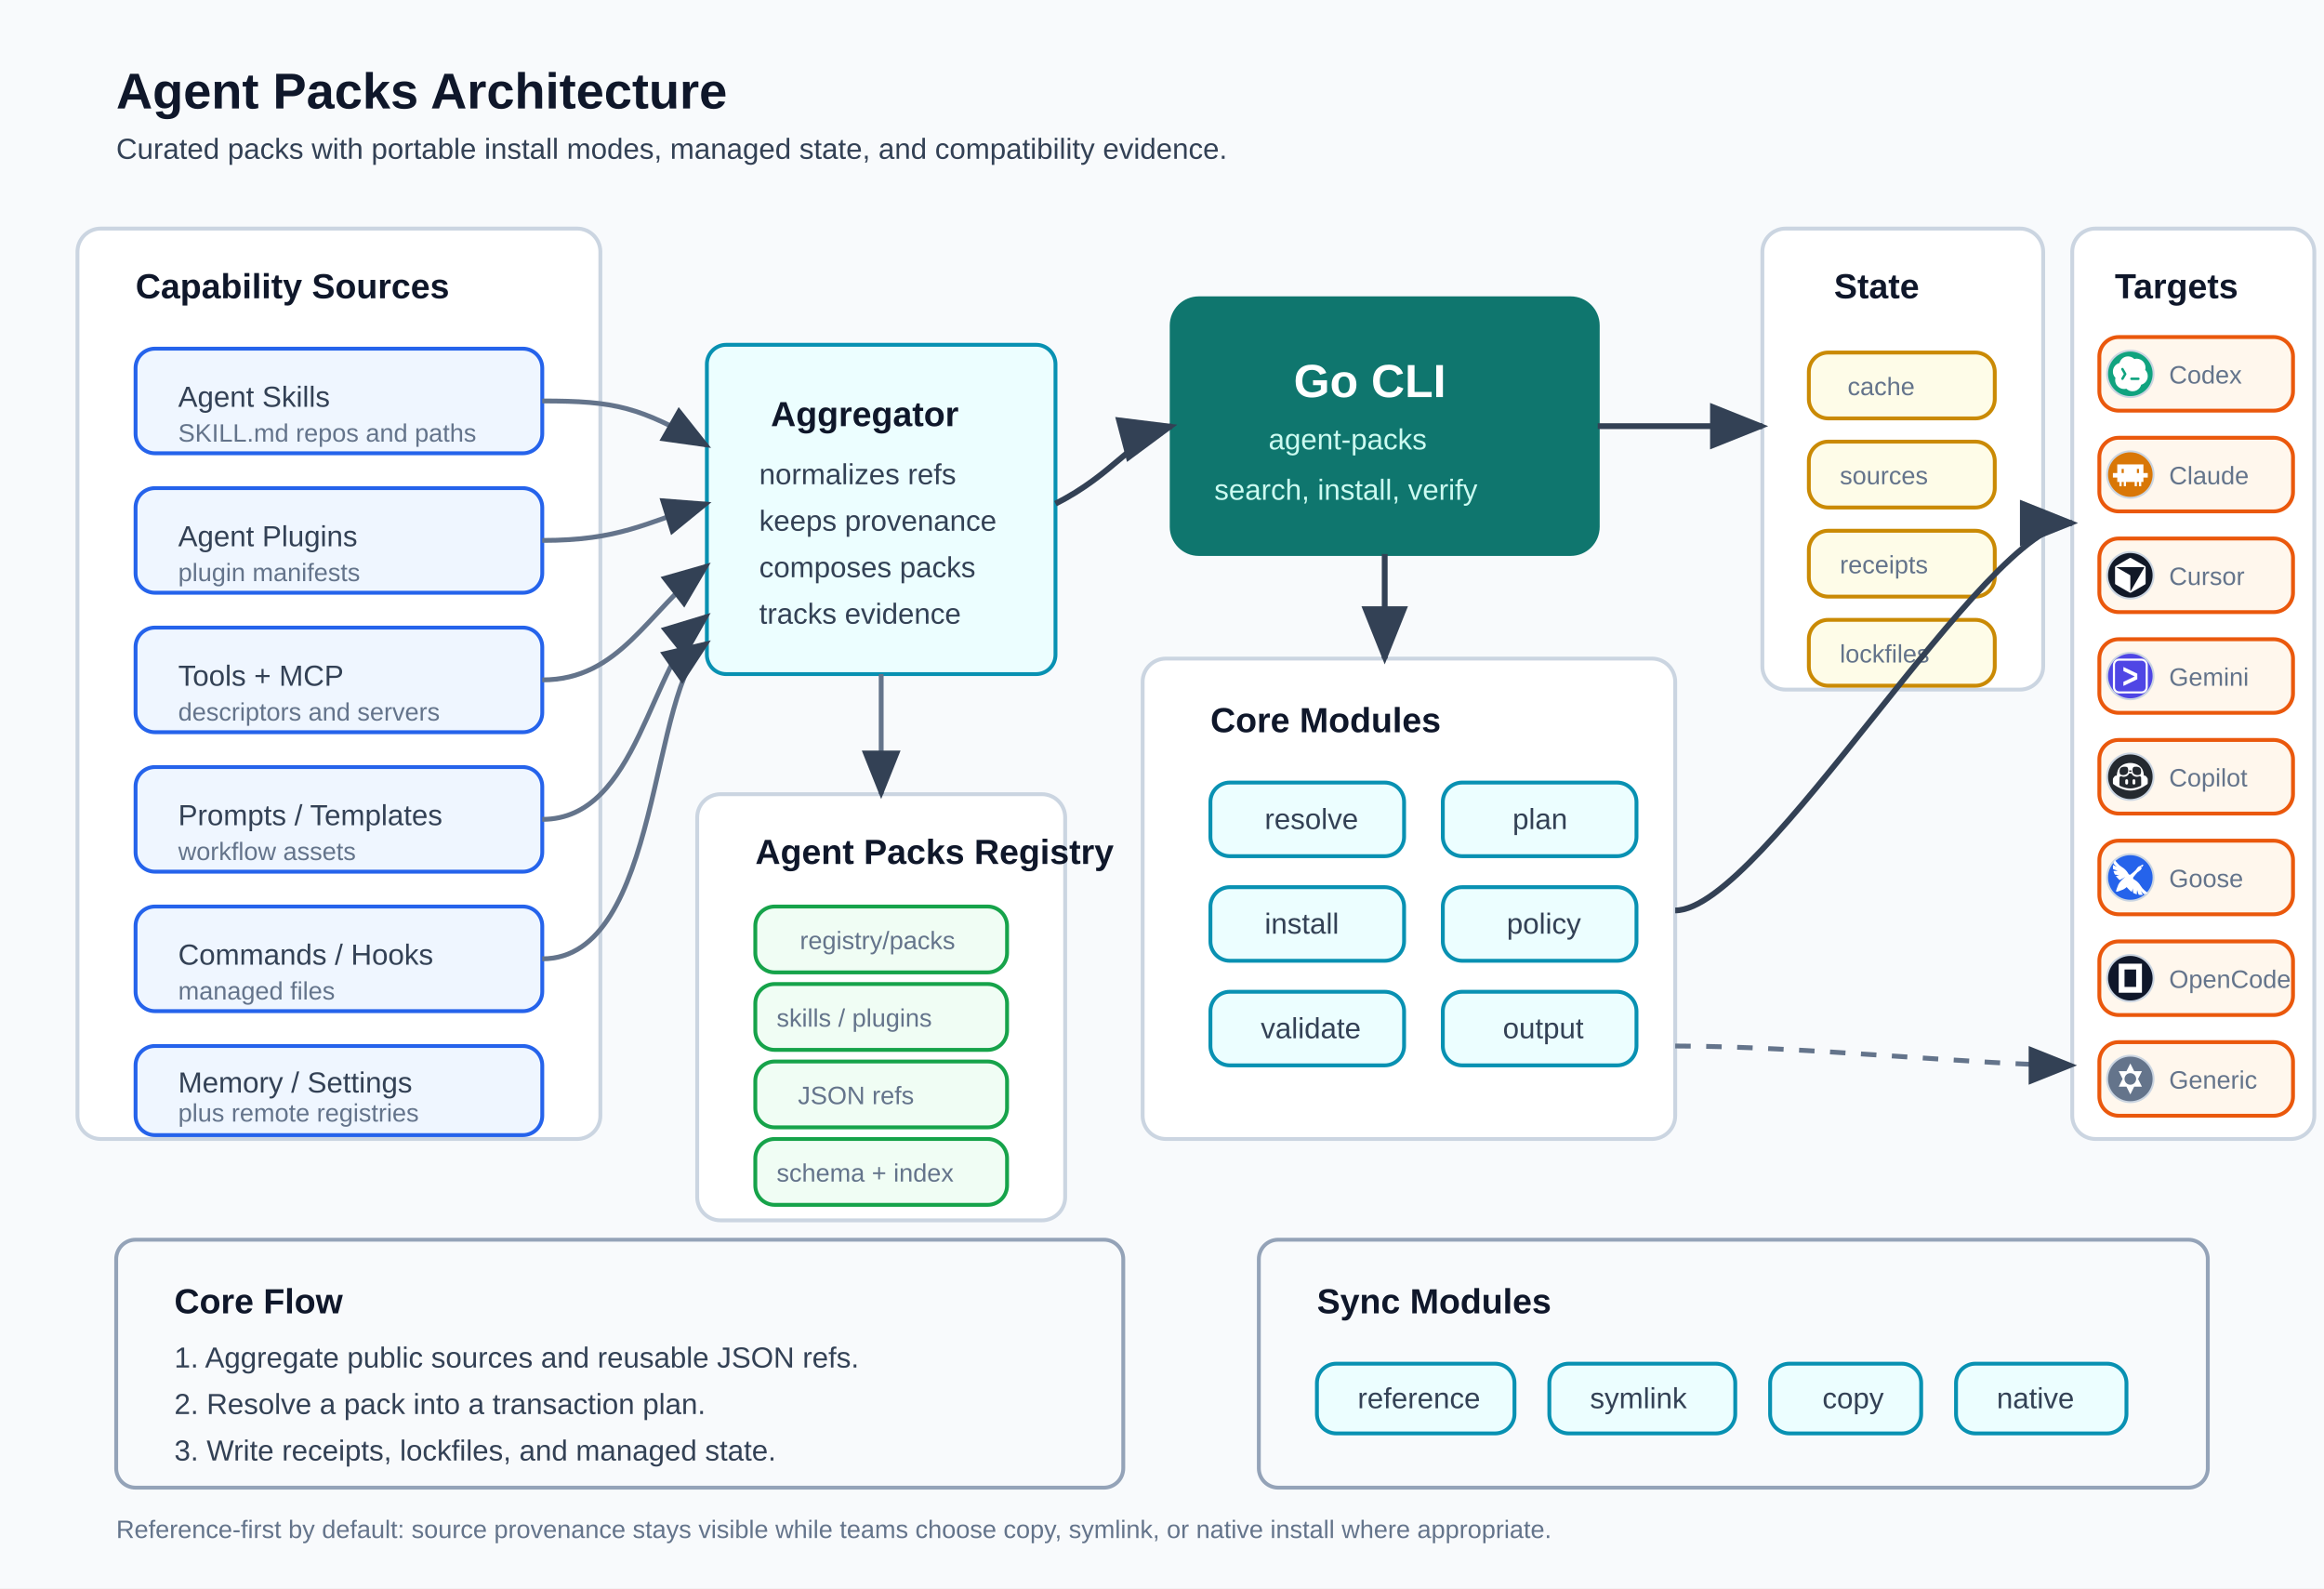
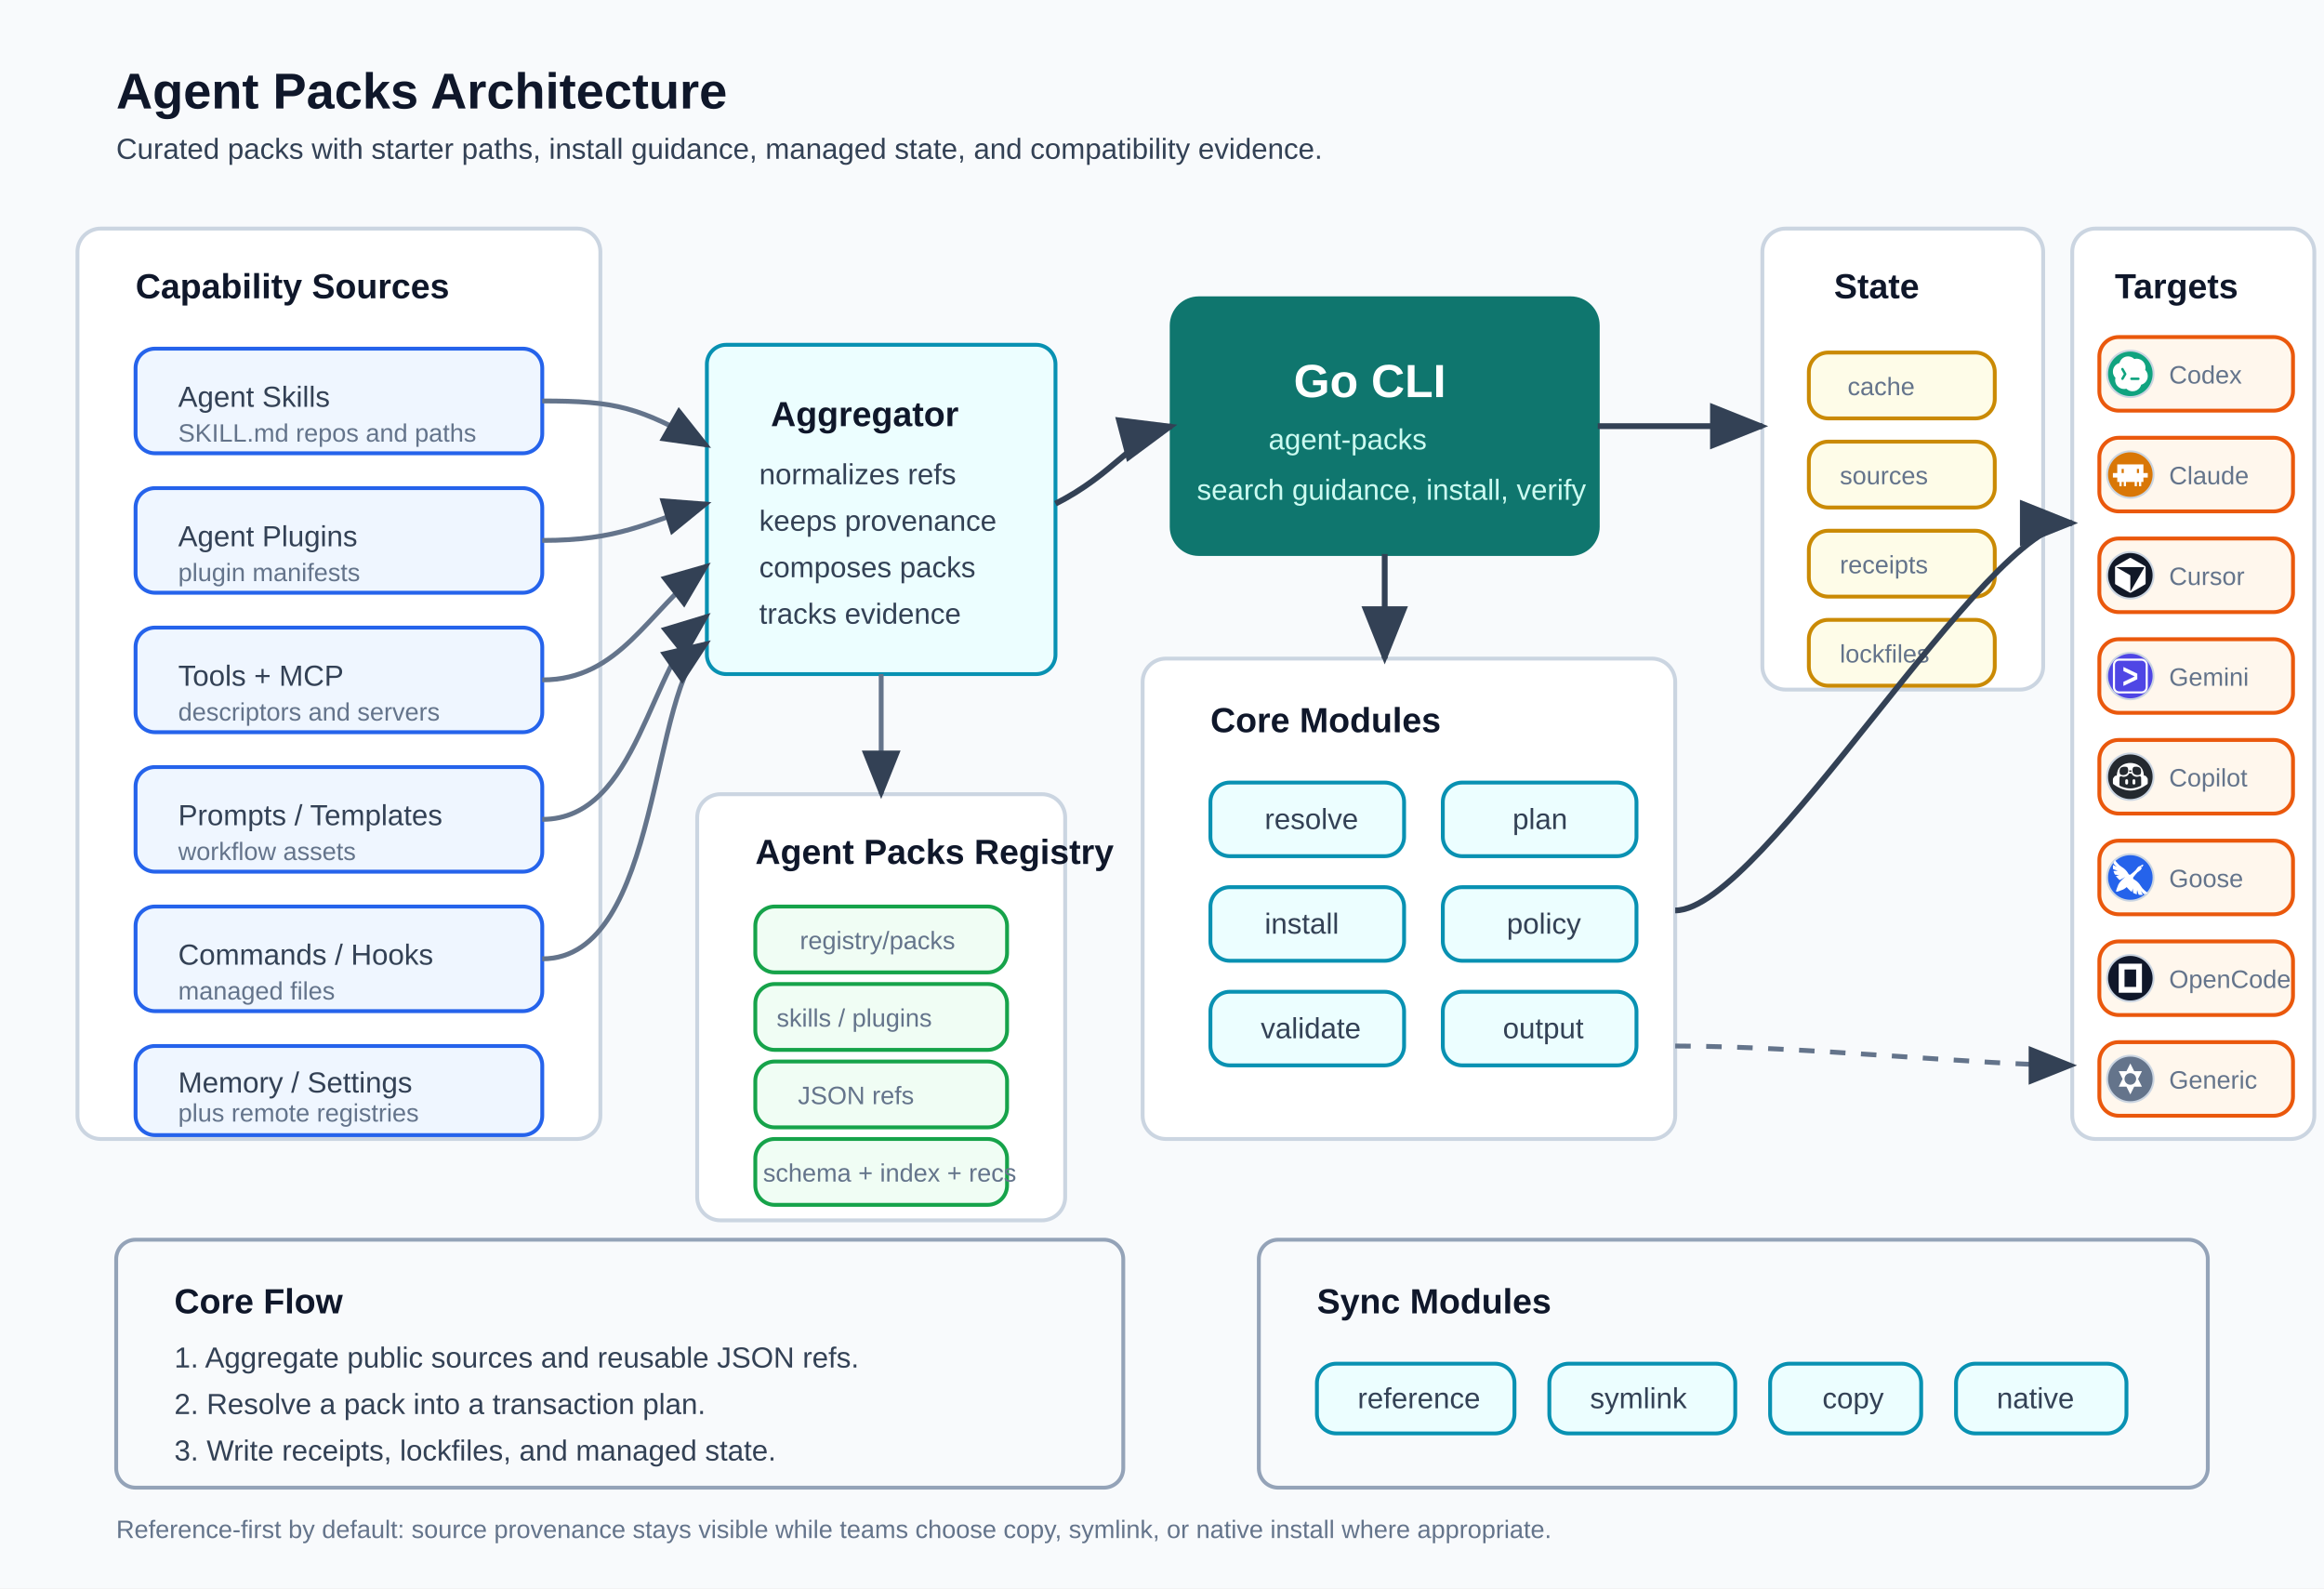
<svg xmlns="http://www.w3.org/2000/svg" width="1200" height="820" viewBox="0 0 1200 820" role="img" aria-labelledby="title desc">
  <defs>
    <style>
      .bg { fill: #f8fafc; }
      .panel { fill: #ffffff; stroke: #cbd5e1; stroke-width: 2; rx: 12; }
      .source { fill: #eff6ff; stroke: #2563eb; stroke-width: 2; rx: 10; }
      .registry { fill: #f0fdf4; stroke: #16a34a; stroke-width: 2; rx: 10; }
      .cli { fill: #0f766e; stroke: #0f766e; stroke-width: 2; rx: 14; }
      .state { fill: #fefce8; stroke: #ca8a04; stroke-width: 2; rx: 10; }
      .target { fill: #fff7ed; stroke: #ea580c; stroke-width: 2; rx: 10; }
      .targetLogoBg { stroke: #cbd5e1; stroke-width: 1; }
      .logoMark { fill: #ffffff; fill-rule: evenodd; }
      .module { fill: #ecfeff; stroke: #0891b2; stroke-width: 2; rx: 10; }
      .flow { fill: #f8fafc; stroke: #94a3b8; stroke-width: 2; rx: 10; }
      .title { fill: #0f172a; font: 700 26px Arial, sans-serif; }
      .label { fill: #0f172a; font: 700 18px Arial, sans-serif; }
      .small { fill: #334155; font: 15px Arial, sans-serif; }
      .tiny { fill: #64748b; font: 13px Arial, sans-serif; }
      .whiteTitle { fill: #ffffff; font: 700 24px Arial, sans-serif; }
      .whiteSmall { fill: #ccfbf1; font: 15px Arial, sans-serif; }
      .arrow { stroke: #334155; stroke-width: 3; fill: none; marker-end: url(#arrowhead); }
      .softArrow { stroke: #64748b; stroke-width: 2.5; fill: none; marker-end: url(#arrowhead); }
      .dash { stroke: #64748b; stroke-width: 2.5; stroke-dasharray: 8 8; fill: none; marker-end: url(#arrowhead); }
    </style>
    <marker id="arrowhead" markerWidth="10" markerHeight="8" refX="9" refY="4" orient="auto">
      <path d="M0,0 L10,4 L0,8 Z" fill="#334155" />
    </marker>
  </defs>
  <rect class="bg" width="1200" height="820" />
  <text x="60" y="56" class="title">Agent Packs Architecture</text>
-   <text x="60" y="82" class="small">Curated packs with portable install modes, managed state, and compatibility evidence.</text>
+   <text x="60" y="82" class="small">Curated packs with starter paths, install guidance, managed state, and compatibility evidence.</text>
  <rect x="40" y="118" width="270" height="470" class="panel" />
  <text x="70" y="154" class="label">Capability Sources</text>
  <rect x="70" y="180" width="210" height="54" class="source" />
  <text x="92" y="210" class="small">Agent Skills</text>
  <text x="92" y="228" class="tiny">SKILL.md repos and paths</text>
  <rect x="70" y="252" width="210" height="54" class="source" />
  <text x="92" y="282" class="small">Agent Plugins</text>
  <text x="92" y="300" class="tiny">plugin manifests</text>
  <rect x="70" y="324" width="210" height="54" class="source" />
  <text x="92" y="354" class="small">Tools + MCP</text>
  <text x="92" y="372" class="tiny">descriptors and servers</text>
  <rect x="70" y="396" width="210" height="54" class="source" />
  <text x="92" y="426" class="small">Prompts / Templates</text>
  <text x="92" y="444" class="tiny">workflow assets</text>
  <rect x="70" y="468" width="210" height="54" class="source" />
  <text x="92" y="498" class="small">Commands / Hooks</text>
  <text x="92" y="516" class="tiny">managed files</text>
  <rect x="70" y="540" width="210" height="46" class="source" />
  <text x="92" y="564" class="small">Memory / Settings</text>
  <text x="92" y="579" class="tiny">plus remote registries</text>
  <rect x="365" y="178" width="180" height="170" class="module" />
  <text x="398" y="220" class="label">Aggregator</text>
  <text x="392" y="250" class="small">normalizes refs</text>
  <text x="392" y="274" class="small">keeps provenance</text>
  <text x="392" y="298" class="small">composes packs</text>
  <text x="392" y="322" class="small">tracks evidence</text>
  <rect x="360" y="410" width="190" height="220" class="panel" />
  <text x="390" y="446" class="label">Agent Packs Registry</text>
  <rect x="390" y="468" width="130" height="34" class="registry" />
  <text x="413" y="490" class="tiny">registry/packs</text>
  <rect x="390" y="508" width="130" height="34" class="registry" />
  <text x="401" y="530" class="tiny">skills / plugins</text>
  <rect x="390" y="548" width="130" height="34" class="registry" />
  <text x="412" y="570" class="tiny">JSON refs</text>
  <rect x="390" y="588" width="130" height="34" class="registry" />
-   <text x="401" y="610" class="tiny">schema + index</text>
+   <text x="394" y="610" class="tiny">schema + index + recs</text>
  <rect x="605" y="154" width="220" height="132" class="cli" />
  <text x="668" y="205" class="whiteTitle">Go CLI</text>
  <text x="655" y="232" class="whiteSmall">agent-packs</text>
-   <text x="627" y="258" class="whiteSmall">search, install, verify</text>
+   <text x="618" y="258" class="whiteSmall">search guidance, install, verify</text>
  <rect x="590" y="340" width="275" height="248" class="panel" />
  <text x="625" y="378" class="label">Core Modules</text>
  <rect x="625" y="404" width="100" height="38" class="module" />
  <text x="653" y="428" class="small">resolve</text>
  <rect x="745" y="404" width="100" height="38" class="module" />
  <text x="781" y="428" class="small">plan</text>
  <rect x="625" y="458" width="100" height="38" class="module" />
  <text x="653" y="482" class="small">install</text>
  <rect x="745" y="458" width="100" height="38" class="module" />
  <text x="778" y="482" class="small">policy</text>
  <rect x="625" y="512" width="100" height="38" class="module" />
  <text x="651" y="536" class="small">validate</text>
  <rect x="745" y="512" width="100" height="38" class="module" />
  <text x="776" y="536" class="small">output</text>
  <rect x="910" y="118" width="145" height="238" class="panel" />
  <text x="947" y="154" class="label">State</text>
  <rect x="934" y="182" width="96" height="34" class="state" />
  <text x="954" y="204" class="tiny">cache</text>
  <rect x="934" y="228" width="96" height="34" class="state" />
  <text x="950" y="250" class="tiny">sources</text>
  <rect x="934" y="274" width="96" height="34" class="state" />
  <text x="950" y="296" class="tiny">receipts</text>
  <rect x="934" y="320" width="96" height="34" class="state" />
  <text x="950" y="342" class="tiny">lockfiles</text>
  <rect x="1070" y="118" width="125" height="470" class="panel" />
  <text x="1092" y="154" class="label">Targets</text>
  <g aria-label="Codex target">
    <rect x="1084" y="174" width="100" height="38" class="target" />
    <circle cx="1100" cy="193" r="12" fill="#10a37f" class="targetLogoBg" />
    <g transform="translate(1091 184) scale(0.75)" class="logoMark">
      <path clip-rule="evenodd" d="M8.086.457a6.105 6.105 0 013.046-.415c1.333.153 2.521.72 3.564 1.7a.117.117 0 00.107.029c1.408-.346 2.762-.224 4.061.366l.063.03.154.076c1.357.703 2.33 1.77 2.918 3.198.278.679.418 1.388.421 2.126a5.655 5.655 0 01-.18 1.631.167.167 0 00.04.155 5.982 5.982 0 011.578 2.891c.385 1.901-.01 3.615-1.183 5.14l-.182.22a6.063 6.063 0 01-2.934 1.851.162.162 0 00-.108.102c-.255.736-.511 1.364-.987 1.992-1.199 1.582-2.962 2.462-4.948 2.451-1.583-.008-2.986-.587-4.21-1.736a.145.145 0 00-.14-.032c-.518.167-1.04.191-1.604.185a5.924 5.924 0 01-2.595-.622 6.058 6.058 0 01-2.146-1.781c-.203-.269-.404-.522-.551-.821a7.74 7.74 0 01-.495-1.283 6.11 6.11 0 01-.017-3.064.166.166 0 00.008-.074.115.115 0 00-.037-.064 5.958 5.958 0 01-1.38-2.202 5.196 5.196 0 01-.333-1.589 6.915 6.915 0 01.188-2.132c.45-1.484 1.309-2.648 2.577-3.493.282-.188.55-.334.802-.438.286-.12.573-.22.861-.304a.129.129 0 00.087-.087A6.016 6.016 0 015.635 2.31C6.315 1.464 7.132.846 8.086.457zm-.804 7.85a.848.848 0 00-1.473.842l1.694 2.965-1.688 2.848a.849.849 0 001.46.864l1.94-3.272a.849.849 0 00.007-.854l-1.94-3.393zm5.446 6.24a.849.849 0 000 1.695h4.848a.849.849 0 000-1.696h-4.848z" />
    </g>
    <text x="1120" y="198" class="tiny">Codex</text>
  </g>
  <g aria-label="Claude target">
    <rect x="1084" y="226" width="100" height="38" class="target" />
    <circle cx="1100" cy="245" r="12" fill="#d97706" class="targetLogoBg" />
    <g transform="translate(1091 236) scale(0.75)" class="logoMark">
      <path clip-rule="evenodd" d="M20.998 10.949H24v3.102h-3v3.028h-1.487V20H18v-2.921h-1.487V20H15v-2.921H9V20H7.488v-2.921H6V20H4.487v-2.921H3V14.05H0V10.95h3V5h17.998v5.949zM6 10.949h1.488V8.102H6v2.847zm10.51 0H18V8.102h-1.49v2.847z" />
    </g>
    <text x="1120" y="250" class="tiny">Claude</text>
  </g>
  <g aria-label="Cursor target">
    <rect x="1084" y="278" width="100" height="38" class="target" />
    <circle cx="1100" cy="297" r="12" fill="#111827" class="targetLogoBg" />
    <g transform="translate(1091 288) scale(0.75)" class="logoMark">
      <path d="M22.106 5.68L12.5.135a.998.998 0 00-.998 0L1.893 5.68a.84.84 0 00-.419.726v11.186c0 .3.16.577.42.727l9.607 5.547a.999.999 0 00.998 0l9.608-5.547a.84.84 0 00.42-.727V6.407a.84.84 0 00-.42-.726zm-.603 1.176L12.228 22.92c-.063.108-.228.064-.228-.061V12.34a.59.59 0 00-.295-.51l-9.11-5.26c-.107-.062-.063-.228.062-.228h18.55c.264 0 .428.286.296.514z" />
    </g>
    <text x="1120" y="302" class="tiny">Cursor</text>
  </g>
  <g aria-label="Gemini target">
    <rect x="1084" y="330" width="100" height="38" class="target" />
    <circle cx="1100" cy="349" r="12" fill="#4f46e5" class="targetLogoBg" />
    <g transform="translate(1091 340) scale(0.75)" class="logoMark">
      <path d="M16.793 10.358v3.867L7.236 18.82v-2.8l7.751-3.728-7.75-3.728V5.763l9.556 4.595z" />
      <path clip-rule="evenodd" d="M19.608 0A4.392 4.392 0 0124 4.392v15.216A4.392 4.392 0 0119.608 24H4.392A4.392 4.392 0 010 19.608V4.392A4.392 4.392 0 014.392 0h15.216zM4.26 1.444A2.816 2.816 0 001.444 4.26v15.48a2.816 2.816 0 002.816 2.816h15.48a2.816 2.816 0 002.816-2.816V4.26a2.816 2.816 0 00-2.816-2.816H4.26z" />
    </g>
    <text x="1120" y="354" class="tiny">Gemini</text>
  </g>
  <g aria-label="Copilot target">
    <rect x="1084" y="382" width="100" height="38" class="target" />
    <circle cx="1100" cy="401" r="12" fill="#24292f" class="targetLogoBg" />
    <g transform="translate(1091 392) scale(0.75)" class="logoMark">
      <path d="M19.245 5.364c1.322 1.36 1.877 3.216 2.11 5.817.622 0 1.2.135 1.592.654l.73.964c.21.278.323.61.323.955v2.62c0 .339-.173.669-.453.868C20.239 19.602 16.157 21.5 12 21.5c-4.6 0-9.205-2.583-11.547-4.258-.28-.2-.452-.53-.453-.868v-2.62c0-.345.113-.679.321-.956l.73-.963c.392-.517.974-.654 1.593-.654l.029-.297c.25-2.446.81-4.213 2.082-5.52 2.461-2.54 5.71-2.851 7.146-2.864h.198c1.436.013 4.685.323 7.146 2.864zm-7.244 4.328c-.284 0-.613.016-.962.05-.123.447-.305.85-.57 1.108-1.05 1.023-2.316 1.18-2.994 1.18-.638 0-1.306-.13-1.851-.464-.516.165-1.012.403-1.044.996a65.882 65.882 0 00-.063 2.884l-.002.48c-.002.563-.005 1.126-.013 1.69.002.326.204.63.51.765 2.482 1.102 4.83 1.657 6.99 1.657 2.156 0 4.504-.555 6.985-1.657a.854.854 0 00.51-.766c.03-1.682.006-3.372-.076-5.053-.031-.596-.528-.83-1.046-.996-.546.333-1.212.464-1.85.464-.677 0-1.942-.157-2.993-1.18-.266-.258-.447-.661-.57-1.108-.32-.032-.64-.049-.96-.05zm-2.525 4.013c.539 0 .976.426.976.95v1.753c0 .525-.437.95-.976.95a.964.964 0 01-.976-.95v-1.752c0-.525.437-.951.976-.951zm5 0c.539 0 .976.426.976.95v1.753c0 .525-.437.95-.976.95a.964.964 0 01-.976-.95v-1.752c0-.525.437-.951.976-.951zM7.635 5.087c-1.05.102-1.935.438-2.385.906-.975 1.037-.765 3.668-.21 4.224.405.394 1.17.657 1.995.657h.09c.649-.013 1.785-.176 2.73-1.11.435-.41.705-1.433.675-2.47-.03-.834-.27-1.52-.63-1.813-.39-.336-1.275-.482-2.265-.394zm6.465.394c-.36.292-.6.98-.63 1.813-.03 1.037.24 2.06.675 2.47.968.957 2.136 1.104 2.776 1.11h.044c.825 0 1.59-.263 1.995-.657.555-.556.765-3.187-.21-4.224-.45-.468-1.335-.804-2.385-.906-.99-.088-1.875.058-2.265.394zM12 7.615c-.24 0-.525.015-.84.044.03.16.045.336.06.526l-.001.159a2.94 2.94 0 01-.014.25c.225-.022.425-.027.612-.028h.366c.187 0 .387.006.612.028-.015-.146-.015-.277-.015-.409.015-.19.03-.365.06-.526a9.29 9.29 0 00-.84-.044z" />
    </g>
    <text x="1120" y="406" class="tiny">Copilot</text>
  </g>
  <g aria-label="Goose target">
    <rect x="1084" y="434" width="100" height="38" class="target" />
    <circle cx="1100" cy="453" r="12" fill="#2563eb" class="targetLogoBg" />
    <g transform="translate(1091 444) scale(0.75)" class="logoMark">
      <path d="M21.595 23.61c1.167-.254 2.405-.944 2.405-.944l-2.167-1.784a12.124 12.124 0 01-2.695-3.131 12.127 12.127 0 00-3.97-4.049l-.794-.462a1.115 1.115 0 01-.488-.815.844.844 0 01.154-.575c.413-.582 2.548-3.115 2.94-3.44.503-.416 1.065-.762 1.586-1.159.074-.056.148-.112.221-.17.003-.002.007-.004.009-.007.167-.131.325-.272.45-.438.453-.524.563-.988.59-1.193-.061-.197-.244-.639-.753-1.148.319.02.705.272 1.056.569.235-.376.481-.773.727-1.171.165-.266-.08-.465-.086-.471h-.001V3.22c-.007-.007-.206-.25-.471-.086-.567.35-1.134.702-1.639 1.021 0 0-.597-.012-1.305.599a2.464 2.464 0 00-.438.45l-.007.009c-.058.072-.114.147-.17.221-.397.521-.743 1.083-1.16 1.587-.323.391-2.857 2.526-3.44 2.94a.842.842 0 01-.574.153 1.115 1.115 0 01-.815-.488l-.462-.794a12.123 12.123 0 00-4.049-3.97 12.133 12.133 0 01-3.13-2.695L1.332 0S.643 1.238.39 2.405c.352.428 1.27 1.49 2.34 2.302C1.58 4.167.73 3.75.06 3.4c-.103.765-.063 1.92.043 2.816.726.317 1.961.806 3.219 1.066-1.006.236-2.11.278-2.961.262.15.554.358 1.119.64 1.688.119.263.25.52.39.77.452.125 2.222.383 3.164.171l-2.51.897a27.776 27.776 0 002.544 2.726c2.031-1.092 2.494-1.241 4.018-2.238-2.467 2.008-3.108 2.828-3.8 3.67l-.483.678c-.25.351-.469.725-.65 1.117-.61 1.31-1.47 4.1-1.47 4.1-.154.486.202.842.674.674 0 0 2.79-.861 4.1-1.47.392-.182.766-.4 1.118-.65l.677-.483c.227-.187.453-.37.701-.586 0 0 1.705 2.02 3.458 3.349l.896-2.511c-.211.942.046 2.712.17 3.163.252.142.509.272.772.392.569.28 1.134.49 1.688.64-.016-.853.026-1.956.261-2.962.26 1.258.75 2.493 1.067 3.219.895.106 2.051.146 2.816.043a73.87 73.87 0 01-1.308-2.67c.811 1.07 1.874 1.988 2.302 2.34h-.001z" />
    </g>
    <text x="1120" y="458" class="tiny">Goose</text>
  </g>
  <g aria-label="OpenCode target">
    <rect x="1084" y="486" width="100" height="38" class="target" />
    <circle cx="1100" cy="505" r="12" fill="#0f172a" class="targetLogoBg" />
    <g transform="translate(1091 496) scale(0.75)" class="logoMark">
      <path d="M16 6H8v12h8V6zm4 16H4V2h16v20z" />
    </g>
    <text x="1120" y="510" class="tiny">OpenCode</text>
  </g>
  <g aria-label="Generic target">
    <rect x="1084" y="538" width="100" height="38" class="target" />
    <circle cx="1100" cy="557" r="12" fill="#64748b" class="targetLogoBg" />
    <path d="M1100 549 L1102 553 L1106 553 L1104 557 L1106 561 L1102 561 L1100 565 L1098 561 L1094 561 L1096 557 L1094 553 L1098 553 Z" fill="#ffffff" />
    <circle cx="1100" cy="557" r="3" fill="#64748b" />
    <text x="1120" y="562" class="tiny">Generic</text>
  </g>
  <path class="softArrow" d="M280 207 C318 207, 330 210, 365 230" />
  <path class="softArrow" d="M280 279 C320 279, 333 270, 365 260" />
  <path class="softArrow" d="M280 351 C320 351, 334 316, 365 292" />
  <path class="softArrow" d="M280 423 C330 423, 335 342, 365 318" />
  <path class="softArrow" d="M280 495 C342 495, 335 353, 365 332" />
  <path class="softArrow" d="M455 348 L455 410" />
  <path class="arrow" d="M545 260 C575 245, 586 225, 605 220" />
  <path class="arrow" d="M715 286 L715 340" />
  <path class="arrow" d="M825 220 C870 220, 882 220, 910 220" />
  <path class="arrow" d="M865 470 C910 470, 1025 270, 1070 270" />
  <path class="dash" d="M865 540 C930 540, 1025 550, 1070 550" />
  <rect x="60" y="640" width="520" height="128" class="flow" />
  <text x="90" y="678" class="label">Core Flow</text>
  <text x="90" y="706" class="small">1. Aggregate public sources and reusable JSON refs.</text>
  <text x="90" y="730" class="small">2. Resolve a pack into a transaction plan.</text>
  <text x="90" y="754" class="small">3. Write receipts, lockfiles, and managed state.</text>
  <rect x="650" y="640" width="490" height="128" class="flow" />
  <text x="680" y="678" class="label">Sync Modules</text>
  <rect x="680" y="704" width="102" height="36" class="module" />
  <text x="701" y="727" class="small">reference</text>
  <rect x="800" y="704" width="96" height="36" class="module" />
  <text x="821" y="727" class="small">symlink</text>
  <rect x="914" y="704" width="78" height="36" class="module" />
  <text x="941" y="727" class="small">copy</text>
  <rect x="1010" y="704" width="88" height="36" class="module" />
  <text x="1031" y="727" class="small">native</text>
  <text x="60" y="794" class="tiny">Reference-first by default: source provenance stays visible while teams choose copy, symlink, or native install where appropriate.</text>
</svg>
